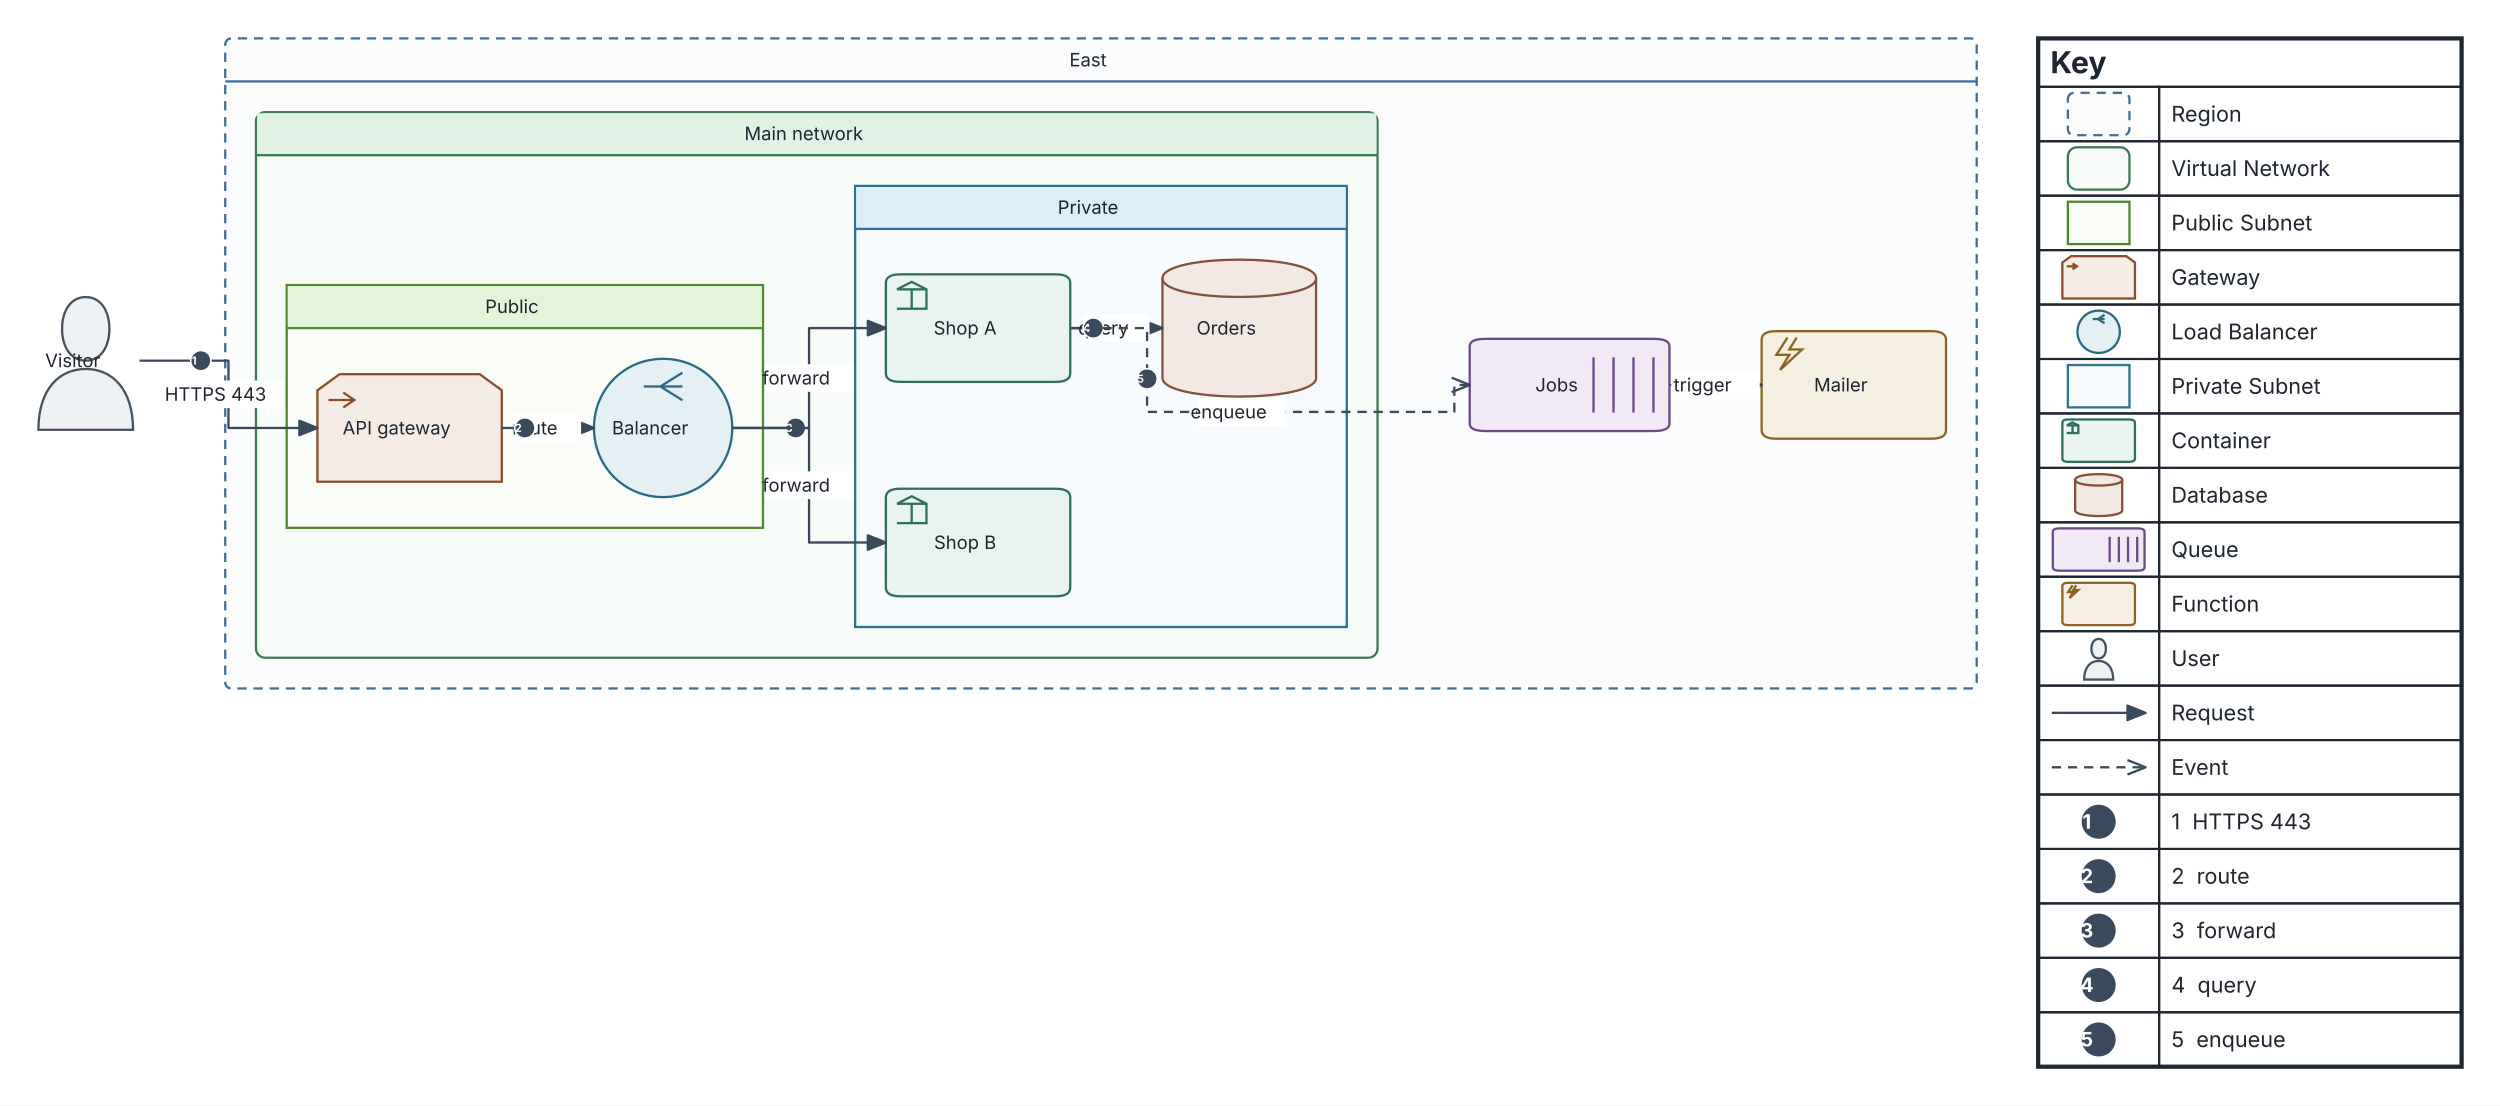
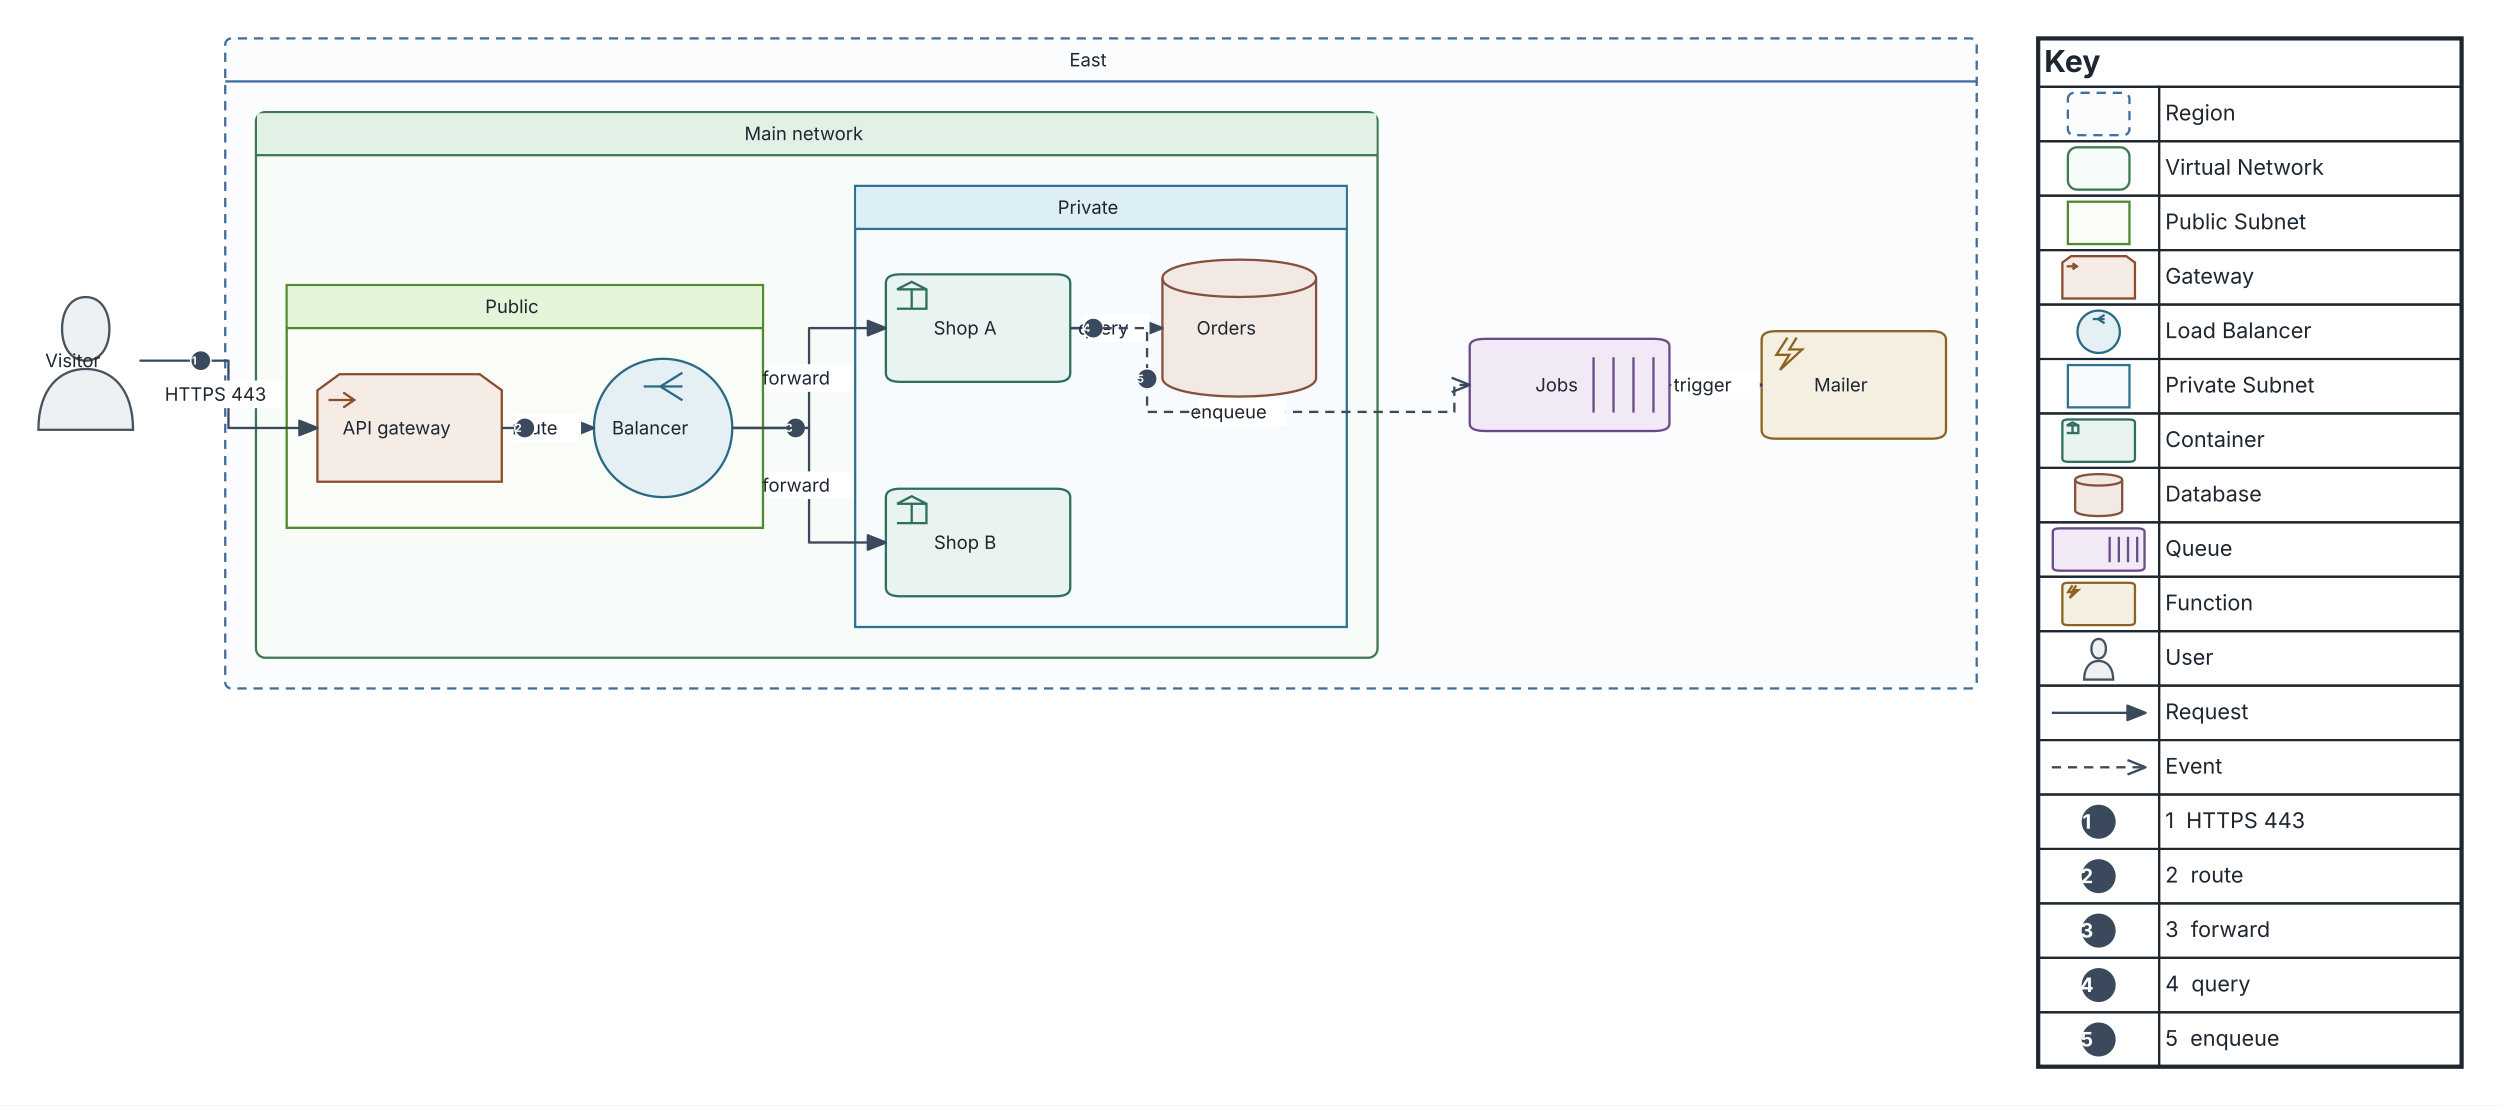
<svg xmlns="http://www.w3.org/2000/svg" version="1.1" width="1627.191" height="719.291" viewBox="15 15 1627.191 719.291">
  <rect x="15" y="15" width="1627.191" height="719.291" fill="#ffffff" />
  <g id="s3">
    <path d="M161.6 44 C161.6 41.791 163.391 40 165.6 40 L1297.6 40 C1299.809 40 1301.6 41.791 1301.6 44 L1301.6 459.1 C1301.6 461.309 1299.809 463.1 1297.6 463.1 L165.6 463.1 C163.391 463.1 161.6 461.309 161.6 459.1 Z" fill="#fafcfe" stroke="#3f6e9e" stroke-width="1.5" stroke-dasharray="6 4.5" />
    <polyline points="161.6,68 1301.6,68" fill="none" stroke="#3f6e9e" stroke-width="1.5" />
    <text text-anchor="middle" font-family="Inter, sans-serif" font-size="12" fill="#1e2630" xml:space="preserve">
      <tspan x="731.6" y="58.2">East</tspan>
    </text>
  </g>
  <g id="s5">
    <path d="M181.6 94 C181.6 90.686 184.286 88 187.6 88 L905.6 88 C908.914 88 911.6 90.686 911.6 94 L911.6 437.1 C911.6 440.414 908.914 443.1 905.6 443.1 L187.6 443.1 C184.286 443.1 181.6 440.414 181.6 437.1 Z" fill="#f8fcf9" stroke="#3d7a52" stroke-width="1.5" />
    <polygon points="182.35,88.75 910.85,88.75 910.85,115.25 182.35,115.25" fill="#e2f1e6" />
    <polyline points="181.6,116 911.6,116" fill="none" stroke="#3d7a52" stroke-width="1.5" />
    <text text-anchor="middle" font-family="Inter, sans-serif" font-size="12" fill="#1e2630" xml:space="preserve">
      <tspan x="546.6" y="106.2">Main network</tspan>
    </text>
  </g>
  <g id="s7">
    <path d="M201.6 200.55 L511.6 200.55 L511.6 358.55 L201.6 358.55 Z" fill="#fafdf7" stroke="#4f8a2e" stroke-width="1.5" />
    <polygon points="202.35,201.3 510.85,201.3 510.85,227.8 202.35,227.8" fill="#e4f4d9" />
    <polyline points="201.6,228.55 511.6,228.55" fill="none" stroke="#4f8a2e" stroke-width="1.5" />
    <text text-anchor="middle" font-family="Inter, sans-serif" font-size="12" fill="#1e2630" xml:space="preserve">
      <tspan x="356.6" y="218.75">Public</tspan>
    </text>
  </g>
  <g id="s13">
    <path d="M221.6 269.05 L236 258.55 L327.2 258.55 L341.6 269.05 L341.6 328.55 L221.6 328.55 Z" fill="#f6ece6" stroke="#8c4d2c" stroke-width="1.5" />
    <path d="M228.8 275.35 L245.6 275.35 M238.4 270.45 L245.6 275.35 L238.4 280.25" fill="none" stroke="#8c4d2c" stroke-width="1.5" />
    <text text-anchor="middle" font-family="Inter, sans-serif" font-size="12" fill="#1e2630" xml:space="preserve">
      <tspan x="281.6" y="297.75">API gateway</tspan>
    </text>
  </g>
  <g id="s15">
    <path d="M446.6 248.55 C471.8 248.55 491.6 268.35 491.6 293.55 C491.6 318.75 471.8 338.55 446.6 338.55 C421.4 338.55 401.6 318.75 401.6 293.55 C401.6 268.35 421.4 248.55 446.6 248.55 Z" fill="#e5f0f5" stroke="#2c6a84" stroke-width="1.5" />
    <path d="M434 266.55 L444.8 266.55 M444.8 266.55 L459.2 257.55 M444.8 266.55 L459.2 266.55 M444.8 266.55 L459.2 275.55" fill="none" stroke="#2c6a84" stroke-width="1.5" />
    <text text-anchor="middle" font-family="Inter, sans-serif" font-size="12" fill="#1e2630" xml:space="preserve">
      <tspan x="446.6" y="297.75">Balancer</tspan>
    </text>
  </g>
  <g id="s9">
    <path d="M571.6 136 L891.6 136 L891.6 423.1 L571.6 423.1 Z" fill="#f7fbfd" stroke="#2f7391" stroke-width="1.5" />
    <polygon points="572.35,136.75 890.85,136.75 890.85,163.25 572.35,163.25" fill="#dceef6" />
    <polyline points="571.6,164 891.6,164" fill="none" stroke="#2f7391" stroke-width="1.5" />
    <text text-anchor="middle" font-family="Inter, sans-serif" font-size="12" fill="#1e2630" xml:space="preserve">
      <tspan x="731.6" y="154.2">Private</tspan>
    </text>
  </g>
  <g id="s17">
    <path d="M601.2 193.55 L702 193.55 C708.4 193.55 711.6 195.417 711.6 199.15 L711.6 257.95 C711.6 261.683 708.4 263.55 702 263.55 L601.2 263.55 C594.8 263.55 591.6 261.683 591.6 257.95 L591.6 199.15 C591.6 195.417 594.8 193.55 601.2 193.55 Z" fill="#e9f3f0" stroke="#2f6f60" stroke-width="1.5" />
    <path d="M598.8 203.35 L608.4 198.45 L618 203.35 L618 215.95 L598.8 215.95 M598.8 203.35 L618 203.35 M608.4 203.35 L608.4 215.95" fill="none" stroke="#2f6f60" stroke-width="1.5" />
    <text text-anchor="middle" font-family="Inter, sans-serif" font-size="12" fill="#1e2630" xml:space="preserve">
      <tspan x="651.6" y="232.75">Shop A</tspan>
    </text>
  </g>
  <g id="s19">
    <path d="M601.2 333.1 L702 333.1 C708.4 333.1 711.6 334.967 711.6 338.7 L711.6 397.5 C711.6 401.233 708.4 403.1 702 403.1 L601.2 403.1 C594.8 403.1 591.6 401.233 591.6 397.5 L591.6 338.7 C591.6 334.967 594.8 333.1 601.2 333.1 Z" fill="#e9f3f0" stroke="#2f6f60" stroke-width="1.5" />
    <path d="M598.8 342.9 L608.4 338 L618 342.9 L618 355.5 L598.8 355.5 M598.8 342.9 L618 342.9 M608.4 342.9 L608.4 355.5" fill="none" stroke="#2f6f60" stroke-width="1.5" />
    <text text-anchor="middle" font-family="Inter, sans-serif" font-size="12" fill="#1e2630" xml:space="preserve">
      <tspan x="651.6" y="372.3">Shop B</tspan>
    </text>
  </g>
  <g id="s21">
    <path d="M771.6 196.15 C771.6 179.95 871.6 179.95 871.6 196.15 L871.6 260.95 C871.6 277.15 771.6 277.15 771.6 260.95 Z" fill="#f3e9e4" stroke="#84523c" stroke-width="1.5" />
    <path d="M771.6 196.15 C771.6 212.35 871.6 212.35 871.6 196.15" fill="none" stroke="#84523c" stroke-width="1.5" />
    <text text-anchor="middle" font-family="Inter, sans-serif" font-size="12" fill="#1e2630" xml:space="preserve">
      <tspan x="821.6" y="232.75">Orders</tspan>
    </text>
  </g>
  <g id="s23">
    <path d="M982 235.55 L1091.2 235.55 C1098.133 235.55 1101.6 237.15 1101.6 240.35 L1101.6 290.75 C1101.6 293.95 1098.133 295.55 1091.2 295.55 L982 295.55 C975.067 295.55 971.6 293.95 971.6 290.75 L971.6 240.35 C971.6 237.15 975.067 235.55 982 235.55 Z" fill="#f1eaf6" stroke="#6b4a88" stroke-width="1.5" />
    <path d="M1052.2 247.55 L1052.2 283.55 M1065.2 247.55 L1065.2 283.55 M1078.2 247.55 L1078.2 283.55 M1091.2 247.55 L1091.2 283.55" fill="none" stroke="#6b4a88" stroke-width="1.5" />
    <text text-anchor="middle" font-family="Inter, sans-serif" font-size="12" fill="#1e2630" xml:space="preserve">
      <tspan x="1036.6" y="269.75">Jobs</tspan>
    </text>
  </g>
  <g id="s25">
    <path d="M1171.2 230.55 L1272 230.55 C1278.4 230.55 1281.6 232.417 1281.6 236.15 L1281.6 294.95 C1281.6 298.683 1278.4 300.55 1272 300.55 L1171.2 300.55 C1164.8 300.55 1161.6 298.683 1161.6 294.95 L1161.6 236.15 C1161.6 232.417 1164.8 230.55 1171.2 230.55 Z" fill="#f5efe2" stroke="#8a6420" stroke-width="1.5" />
    <path d="M1178.4 234.75 L1171.2 245.95 L1179.6 245.95 L1173.6 255.75 L1188 242.45 L1179.6 242.45 L1184.4 234.75" fill="none" stroke="#8a6420" stroke-width="1.5" />
    <text text-anchor="middle" font-family="Inter, sans-serif" font-size="12" fill="#1e2630" xml:space="preserve">
      <tspan x="1221.6" y="269.75">Mailer</tspan>
    </text>
  </g>
  <g id="s11">
    <path d="M70.8 208.35 C80.6 208.35 86.2 217.35 86.2 229.05 C86.2 240.75 80.6 249.75 70.8 249.75 C61 249.75 55.4 240.75 55.4 229.05 C55.4 217.35 61 208.35 70.8 208.35 Z M40 294.75 C40 267.75 54 255.15 70.8 255.15 C87.6 255.15 101.6 267.75 101.6 294.75 Z" fill="#eef1f4" fill-rule="evenodd" stroke="#46535f" stroke-width="1.5" />
    <text text-anchor="middle" font-family="Inter, sans-serif" font-size="12" fill="#1e2630" xml:space="preserve">
      <tspan x="70.8" y="253.95">Visitor</tspan>
    </text>
  </g>
  <g id="key40">
    <path d="M1341.6 40 L1617.191 40 L1617.191 709.291 L1341.6 709.291 Z" fill="none" stroke="none" />
  </g>
  <g id="key40_border">
    <path d="M1341.6 40 L1617.191 40 L1617.191 709.291 L1341.6 709.291 Z" fill="#ffffff" stroke="#1e2630" stroke-width="2.756" />
  </g>
  <g id="key40_cell0">
    <path d="M1341.6 40 L1617.191 40 L1617.191 71.496 L1341.6 71.496 Z" fill="none" stroke="#1e2630" stroke-width="1.378" />
  </g>
  <g id="key40_text0">
-     <path d="M1345.537 40 L1613.254 40 L1613.254 71.496 L1345.537 71.496 Z" fill="none" stroke="none" />
+     <path d="M1345.537 40 L1613.254 40 L1613.254 69.921 L1345.537 69.921 Z" fill="none" stroke="none" />
    <text text-anchor="start" font-family="Inter, sans-serif" font-size="19.685" font-weight="bold" fill="#1e2630" xml:space="preserve">
-       <tspan x="1349.537" y="62.638">Key</tspan>
+       <tspan x="1345.537" y="61.85">Key</tspan>
    </text>
  </g>
  <g id="key40_cell1">
    <path d="M1341.6 71.496 L1420.34 71.496 L1420.34 106.929 L1341.6 106.929 Z" fill="none" stroke="#1e2630" stroke-width="1.378" />
  </g>
  <g id="key40_text1">
-     <path d="M1345.537 71.496 L1416.403 71.496 L1416.403 106.929 L1345.537 106.929 Z" fill="none" stroke="none" />
+     <path d="M1345.537 71.496 L1416.403 71.496 L1416.403 105.354 L1345.537 105.354 Z" fill="none" stroke="none" />
  </g>
  <g id="key40_cell2">
    <path d="M1420.34 71.496 L1617.191 71.496 L1617.191 106.929 L1420.34 106.929 Z" fill="none" stroke="#1e2630" stroke-width="1.378" />
  </g>
  <g id="key40_text2">
-     <path d="M1424.277 71.496 L1613.254 71.496 L1613.254 106.929 L1424.277 106.929 Z" fill="none" stroke="none" />
-     <text text-anchor="start" font-family="Inter, sans-serif" font-size="14.061" fill="#1e2630" xml:space="preserve">
-       <tspan x="1428.277" y="94.134">Region</tspan>
+     <path d="M1424.277 71.496 L1613.254 71.496 L1613.254 105.354 L1424.277 105.354 Z" fill="none" stroke="none" />
+     <text text-anchor="start" font-family="Inter, sans-serif" font-size="14.061" fill="#1e2630" xml:space="preserve">
+       <tspan x="1424.277" y="93.346">Region</tspan>
    </text>
  </g>
  <g id="key40_cell3">
    <path d="M1341.6 106.929 L1420.34 106.929 L1420.34 142.362 L1341.6 142.362 Z" fill="none" stroke="#1e2630" stroke-width="1.378" />
  </g>
  <g id="key40_text3">
-     <path d="M1345.537 106.929 L1416.403 106.929 L1416.403 142.362 L1345.537 142.362 Z" fill="none" stroke="none" />
+     <path d="M1345.537 106.929 L1416.403 106.929 L1416.403 140.787 L1345.537 140.787 Z" fill="none" stroke="none" />
  </g>
  <g id="key40_cell4">
    <path d="M1420.34 106.929 L1617.191 106.929 L1617.191 142.362 L1420.34 142.362 Z" fill="none" stroke="#1e2630" stroke-width="1.378" />
  </g>
  <g id="key40_text4">
-     <path d="M1424.277 106.929 L1613.254 106.929 L1613.254 142.362 L1424.277 142.362 Z" fill="none" stroke="none" />
-     <text text-anchor="start" font-family="Inter, sans-serif" font-size="14.061" fill="#1e2630" xml:space="preserve">
-       <tspan x="1428.277" y="129.567">Virtual Network</tspan>
+     <path d="M1424.277 106.929 L1613.254 106.929 L1613.254 140.787 L1424.277 140.787 Z" fill="none" stroke="none" />
+     <text text-anchor="start" font-family="Inter, sans-serif" font-size="14.061" fill="#1e2630" xml:space="preserve">
+       <tspan x="1424.277" y="128.78">Virtual Network</tspan>
    </text>
  </g>
  <g id="key40_cell5">
    <path d="M1341.6 142.362 L1420.34 142.362 L1420.34 177.795 L1341.6 177.795 Z" fill="none" stroke="#1e2630" stroke-width="1.378" />
  </g>
  <g id="key40_text5">
-     <path d="M1345.537 142.362 L1416.403 142.362 L1416.403 177.795 L1345.537 177.795 Z" fill="none" stroke="none" />
+     <path d="M1345.537 142.362 L1416.403 142.362 L1416.403 176.22 L1345.537 176.22 Z" fill="none" stroke="none" />
  </g>
  <g id="key40_cell6">
    <path d="M1420.34 142.362 L1617.191 142.362 L1617.191 177.795 L1420.34 177.795 Z" fill="none" stroke="#1e2630" stroke-width="1.378" />
  </g>
  <g id="key40_text6">
-     <path d="M1424.277 142.362 L1613.254 142.362 L1613.254 177.795 L1424.277 177.795 Z" fill="none" stroke="none" />
-     <text text-anchor="start" font-family="Inter, sans-serif" font-size="14.061" fill="#1e2630" xml:space="preserve">
-       <tspan x="1428.277" y="165">Public Subnet</tspan>
+     <path d="M1424.277 142.362 L1613.254 142.362 L1613.254 176.22 L1424.277 176.22 Z" fill="none" stroke="none" />
+     <text text-anchor="start" font-family="Inter, sans-serif" font-size="14.061" fill="#1e2630" xml:space="preserve">
+       <tspan x="1424.277" y="164.213">Public Subnet</tspan>
    </text>
  </g>
  <g id="key40_cell7">
    <path d="M1341.6 177.795 L1420.34 177.795 L1420.34 213.228 L1341.6 213.228 Z" fill="none" stroke="#1e2630" stroke-width="1.378" />
  </g>
  <g id="key40_text7">
-     <path d="M1345.537 177.795 L1416.403 177.795 L1416.403 213.228 L1345.537 213.228 Z" fill="none" stroke="none" />
+     <path d="M1345.537 177.795 L1416.403 177.795 L1416.403 211.654 L1345.537 211.654 Z" fill="none" stroke="none" />
  </g>
  <g id="key40_cell8">
    <path d="M1420.34 177.795 L1617.191 177.795 L1617.191 213.228 L1420.34 213.228 Z" fill="none" stroke="#1e2630" stroke-width="1.378" />
  </g>
  <g id="key40_text8">
-     <path d="M1424.277 177.795 L1613.254 177.795 L1613.254 213.228 L1424.277 213.228 Z" fill="none" stroke="none" />
-     <text text-anchor="start" font-family="Inter, sans-serif" font-size="14.061" fill="#1e2630" xml:space="preserve">
-       <tspan x="1428.277" y="200.433">Gateway</tspan>
+     <path d="M1424.277 177.795 L1613.254 177.795 L1613.254 211.654 L1424.277 211.654 Z" fill="none" stroke="none" />
+     <text text-anchor="start" font-family="Inter, sans-serif" font-size="14.061" fill="#1e2630" xml:space="preserve">
+       <tspan x="1424.277" y="199.646">Gateway</tspan>
    </text>
  </g>
  <g id="key40_cell9">
    <path d="M1341.6 213.228 L1420.34 213.228 L1420.34 248.661 L1341.6 248.661 Z" fill="none" stroke="#1e2630" stroke-width="1.378" />
  </g>
  <g id="key40_text9">
-     <path d="M1345.537 213.228 L1416.403 213.228 L1416.403 248.661 L1345.537 248.661 Z" fill="none" stroke="none" />
+     <path d="M1345.537 213.228 L1416.403 213.228 L1416.403 247.087 L1345.537 247.087 Z" fill="none" stroke="none" />
  </g>
  <g id="key40_cell10">
    <path d="M1420.34 213.228 L1617.191 213.228 L1617.191 248.661 L1420.34 248.661 Z" fill="none" stroke="#1e2630" stroke-width="1.378" />
  </g>
  <g id="key40_text10">
-     <path d="M1424.277 213.228 L1613.254 213.228 L1613.254 248.661 L1424.277 248.661 Z" fill="none" stroke="none" />
-     <text text-anchor="start" font-family="Inter, sans-serif" font-size="14.061" fill="#1e2630" xml:space="preserve">
-       <tspan x="1428.277" y="235.866">Load Balancer</tspan>
+     <path d="M1424.277 213.228 L1613.254 213.228 L1613.254 247.087 L1424.277 247.087 Z" fill="none" stroke="none" />
+     <text text-anchor="start" font-family="Inter, sans-serif" font-size="14.061" fill="#1e2630" xml:space="preserve">
+       <tspan x="1424.277" y="235.079">Load Balancer</tspan>
    </text>
  </g>
  <g id="key40_cell11">
    <path d="M1341.6 248.661 L1420.34 248.661 L1420.34 284.094 L1341.6 284.094 Z" fill="none" stroke="#1e2630" stroke-width="1.378" />
  </g>
  <g id="key40_text11">
-     <path d="M1345.537 248.661 L1416.403 248.661 L1416.403 284.094 L1345.537 284.094 Z" fill="none" stroke="none" />
+     <path d="M1345.537 248.661 L1416.403 248.661 L1416.403 282.52 L1345.537 282.52 Z" fill="none" stroke="none" />
  </g>
  <g id="key40_cell12">
    <path d="M1420.34 248.661 L1617.191 248.661 L1617.191 284.094 L1420.34 284.094 Z" fill="none" stroke="#1e2630" stroke-width="1.378" />
  </g>
  <g id="key40_text12">
-     <path d="M1424.277 248.661 L1613.254 248.661 L1613.254 284.094 L1424.277 284.094 Z" fill="none" stroke="none" />
-     <text text-anchor="start" font-family="Inter, sans-serif" font-size="14.061" fill="#1e2630" xml:space="preserve">
-       <tspan x="1428.277" y="271.299">Private Subnet</tspan>
+     <path d="M1424.277 248.661 L1613.254 248.661 L1613.254 282.52 L1424.277 282.52 Z" fill="none" stroke="none" />
+     <text text-anchor="start" font-family="Inter, sans-serif" font-size="14.061" fill="#1e2630" xml:space="preserve">
+       <tspan x="1424.277" y="270.512">Private Subnet</tspan>
    </text>
  </g>
  <g id="key40_cell13">
    <path d="M1341.6 284.094 L1420.34 284.094 L1420.34 319.528 L1341.6 319.528 Z" fill="none" stroke="#1e2630" stroke-width="1.378" />
  </g>
  <g id="key40_text13">
-     <path d="M1345.537 284.094 L1416.403 284.094 L1416.403 319.528 L1345.537 319.528 Z" fill="none" stroke="none" />
+     <path d="M1345.537 284.094 L1416.403 284.094 L1416.403 317.953 L1345.537 317.953 Z" fill="none" stroke="none" />
  </g>
  <g id="key40_cell14">
    <path d="M1420.34 284.094 L1617.191 284.094 L1617.191 319.528 L1420.34 319.528 Z" fill="none" stroke="#1e2630" stroke-width="1.378" />
  </g>
  <g id="key40_text14">
-     <path d="M1424.277 284.094 L1613.254 284.094 L1613.254 319.528 L1424.277 319.528 Z" fill="none" stroke="none" />
-     <text text-anchor="start" font-family="Inter, sans-serif" font-size="14.061" fill="#1e2630" xml:space="preserve">
-       <tspan x="1428.277" y="306.732">Container</tspan>
+     <path d="M1424.277 284.094 L1613.254 284.094 L1613.254 317.953 L1424.277 317.953 Z" fill="none" stroke="none" />
+     <text text-anchor="start" font-family="Inter, sans-serif" font-size="14.061" fill="#1e2630" xml:space="preserve">
+       <tspan x="1424.277" y="305.945">Container</tspan>
    </text>
  </g>
  <g id="key40_cell15">
    <path d="M1341.6 319.528 L1420.34 319.528 L1420.34 354.961 L1341.6 354.961 Z" fill="none" stroke="#1e2630" stroke-width="1.378" />
  </g>
  <g id="key40_text15">
-     <path d="M1345.537 319.528 L1416.403 319.528 L1416.403 354.961 L1345.537 354.961 Z" fill="none" stroke="none" />
+     <path d="M1345.537 319.528 L1416.403 319.528 L1416.403 353.386 L1345.537 353.386 Z" fill="none" stroke="none" />
  </g>
  <g id="key40_cell16">
    <path d="M1420.34 319.528 L1617.191 319.528 L1617.191 354.961 L1420.34 354.961 Z" fill="none" stroke="#1e2630" stroke-width="1.378" />
  </g>
  <g id="key40_text16">
-     <path d="M1424.277 319.528 L1613.254 319.528 L1613.254 354.961 L1424.277 354.961 Z" fill="none" stroke="none" />
-     <text text-anchor="start" font-family="Inter, sans-serif" font-size="14.061" fill="#1e2630" xml:space="preserve">
-       <tspan x="1428.277" y="342.165">Database</tspan>
+     <path d="M1424.277 319.528 L1613.254 319.528 L1613.254 353.386 L1424.277 353.386 Z" fill="none" stroke="none" />
+     <text text-anchor="start" font-family="Inter, sans-serif" font-size="14.061" fill="#1e2630" xml:space="preserve">
+       <tspan x="1424.277" y="341.378">Database</tspan>
    </text>
  </g>
  <g id="key40_cell17">
    <path d="M1341.6 354.961 L1420.34 354.961 L1420.34 390.394 L1341.6 390.394 Z" fill="none" stroke="#1e2630" stroke-width="1.378" />
  </g>
  <g id="key40_text17">
-     <path d="M1345.537 354.961 L1416.403 354.961 L1416.403 390.394 L1345.537 390.394 Z" fill="none" stroke="none" />
+     <path d="M1345.537 354.961 L1416.403 354.961 L1416.403 388.819 L1345.537 388.819 Z" fill="none" stroke="none" />
  </g>
  <g id="key40_cell18">
    <path d="M1420.34 354.961 L1617.191 354.961 L1617.191 390.394 L1420.34 390.394 Z" fill="none" stroke="#1e2630" stroke-width="1.378" />
  </g>
  <g id="key40_text18">
-     <path d="M1424.277 354.961 L1613.254 354.961 L1613.254 390.394 L1424.277 390.394 Z" fill="none" stroke="none" />
-     <text text-anchor="start" font-family="Inter, sans-serif" font-size="14.061" fill="#1e2630" xml:space="preserve">
-       <tspan x="1428.277" y="377.598">Queue</tspan>
+     <path d="M1424.277 354.961 L1613.254 354.961 L1613.254 388.819 L1424.277 388.819 Z" fill="none" stroke="none" />
+     <text text-anchor="start" font-family="Inter, sans-serif" font-size="14.061" fill="#1e2630" xml:space="preserve">
+       <tspan x="1424.277" y="376.811">Queue</tspan>
    </text>
  </g>
  <g id="key40_cell19">
    <path d="M1341.6 390.394 L1420.34 390.394 L1420.34 425.827 L1341.6 425.827 Z" fill="none" stroke="#1e2630" stroke-width="1.378" />
  </g>
  <g id="key40_text19">
-     <path d="M1345.537 390.394 L1416.403 390.394 L1416.403 425.827 L1345.537 425.827 Z" fill="none" stroke="none" />
+     <path d="M1345.537 390.394 L1416.403 390.394 L1416.403 424.252 L1345.537 424.252 Z" fill="none" stroke="none" />
  </g>
  <g id="key40_cell20">
    <path d="M1420.34 390.394 L1617.191 390.394 L1617.191 425.827 L1420.34 425.827 Z" fill="none" stroke="#1e2630" stroke-width="1.378" />
  </g>
  <g id="key40_text20">
-     <path d="M1424.277 390.394 L1613.254 390.394 L1613.254 425.827 L1424.277 425.827 Z" fill="none" stroke="none" />
-     <text text-anchor="start" font-family="Inter, sans-serif" font-size="14.061" fill="#1e2630" xml:space="preserve">
-       <tspan x="1428.277" y="413.031">Function</tspan>
+     <path d="M1424.277 390.394 L1613.254 390.394 L1613.254 424.252 L1424.277 424.252 Z" fill="none" stroke="none" />
+     <text text-anchor="start" font-family="Inter, sans-serif" font-size="14.061" fill="#1e2630" xml:space="preserve">
+       <tspan x="1424.277" y="412.244">Function</tspan>
    </text>
  </g>
  <g id="key40_cell21">
    <path d="M1341.6 425.827 L1420.34 425.827 L1420.34 461.26 L1341.6 461.26 Z" fill="none" stroke="#1e2630" stroke-width="1.378" />
  </g>
  <g id="key40_text21">
-     <path d="M1345.537 425.827 L1416.403 425.827 L1416.403 461.26 L1345.537 461.26 Z" fill="none" stroke="none" />
+     <path d="M1345.537 425.827 L1416.403 425.827 L1416.403 459.685 L1345.537 459.685 Z" fill="none" stroke="none" />
  </g>
  <g id="key40_cell22">
    <path d="M1420.34 425.827 L1617.191 425.827 L1617.191 461.26 L1420.34 461.26 Z" fill="none" stroke="#1e2630" stroke-width="1.378" />
  </g>
  <g id="key40_text22">
-     <path d="M1424.277 425.827 L1613.254 425.827 L1613.254 461.26 L1424.277 461.26 Z" fill="none" stroke="none" />
-     <text text-anchor="start" font-family="Inter, sans-serif" font-size="14.061" fill="#1e2630" xml:space="preserve">
-       <tspan x="1428.277" y="448.465">User</tspan>
+     <path d="M1424.277 425.827 L1613.254 425.827 L1613.254 459.685 L1424.277 459.685 Z" fill="none" stroke="none" />
+     <text text-anchor="start" font-family="Inter, sans-serif" font-size="14.061" fill="#1e2630" xml:space="preserve">
+       <tspan x="1424.277" y="447.677">User</tspan>
    </text>
  </g>
  <g id="key40_cell23">
    <path d="M1341.6 461.26 L1420.34 461.26 L1420.34 496.693 L1341.6 496.693 Z" fill="none" stroke="#1e2630" stroke-width="1.378" />
  </g>
  <g id="key40_text23">
-     <path d="M1345.537 461.26 L1416.403 461.26 L1416.403 496.693 L1345.537 496.693 Z" fill="none" stroke="none" />
+     <path d="M1345.537 461.26 L1416.403 461.26 L1416.403 495.118 L1345.537 495.118 Z" fill="none" stroke="none" />
  </g>
  <g id="key40_cell24">
    <path d="M1420.34 461.26 L1617.191 461.26 L1617.191 496.693 L1420.34 496.693 Z" fill="none" stroke="#1e2630" stroke-width="1.378" />
  </g>
  <g id="key40_text24">
-     <path d="M1424.277 461.26 L1613.254 461.26 L1613.254 496.693 L1424.277 496.693 Z" fill="none" stroke="none" />
-     <text text-anchor="start" font-family="Inter, sans-serif" font-size="14.061" fill="#1e2630" xml:space="preserve">
-       <tspan x="1428.277" y="483.898">Request</tspan>
+     <path d="M1424.277 461.26 L1613.254 461.26 L1613.254 495.118 L1424.277 495.118 Z" fill="none" stroke="none" />
+     <text text-anchor="start" font-family="Inter, sans-serif" font-size="14.061" fill="#1e2630" xml:space="preserve">
+       <tspan x="1424.277" y="483.11">Request</tspan>
    </text>
  </g>
  <g id="key40_cell25">
    <path d="M1341.6 496.693 L1420.34 496.693 L1420.34 532.126 L1341.6 532.126 Z" fill="none" stroke="#1e2630" stroke-width="1.378" />
  </g>
  <g id="key40_text25">
-     <path d="M1345.537 496.693 L1416.403 496.693 L1416.403 532.126 L1345.537 532.126 Z" fill="none" stroke="none" />
+     <path d="M1345.537 496.693 L1416.403 496.693 L1416.403 530.551 L1345.537 530.551 Z" fill="none" stroke="none" />
  </g>
  <g id="key40_cell26">
    <path d="M1420.34 496.693 L1617.191 496.693 L1617.191 532.126 L1420.34 532.126 Z" fill="none" stroke="#1e2630" stroke-width="1.378" />
  </g>
  <g id="key40_text26">
-     <path d="M1424.277 496.693 L1613.254 496.693 L1613.254 532.126 L1424.277 532.126 Z" fill="none" stroke="none" />
-     <text text-anchor="start" font-family="Inter, sans-serif" font-size="14.061" fill="#1e2630" xml:space="preserve">
-       <tspan x="1428.277" y="519.331">Event</tspan>
+     <path d="M1424.277 496.693 L1613.254 496.693 L1613.254 530.551 L1424.277 530.551 Z" fill="none" stroke="none" />
+     <text text-anchor="start" font-family="Inter, sans-serif" font-size="14.061" fill="#1e2630" xml:space="preserve">
+       <tspan x="1424.277" y="518.543">Event</tspan>
    </text>
  </g>
  <g id="key40_cell27">
    <path d="M1341.6 532.126 L1420.34 532.126 L1420.34 567.559 L1341.6 567.559 Z" fill="none" stroke="#1e2630" stroke-width="1.378" />
  </g>
  <g id="key40_text27">
-     <path d="M1345.537 532.126 L1416.403 532.126 L1416.403 567.559 L1345.537 567.559 Z" fill="none" stroke="none" />
+     <path d="M1345.537 532.126 L1416.403 532.126 L1416.403 565.984 L1345.537 565.984 Z" fill="none" stroke="none" />
  </g>
  <g id="key40_cell28">
    <path d="M1420.34 532.126 L1617.191 532.126 L1617.191 567.559 L1420.34 567.559 Z" fill="none" stroke="#1e2630" stroke-width="1.378" />
  </g>
  <g id="key40_text28">
-     <path d="M1424.277 532.126 L1613.254 532.126 L1613.254 567.559 L1424.277 567.559 Z" fill="none" stroke="none" />
-     <text text-anchor="start" font-family="Inter, sans-serif" font-size="14.061" fill="#1e2630" xml:space="preserve">
-       <tspan x="1428.277" y="554.764">1  HTTPS 443</tspan>
+     <path d="M1424.277 532.126 L1613.254 532.126 L1613.254 565.984 L1424.277 565.984 Z" fill="none" stroke="none" />
+     <text text-anchor="start" font-family="Inter, sans-serif" font-size="14.061" fill="#1e2630" xml:space="preserve">
+       <tspan x="1424.277" y="553.976">1  HTTPS 443</tspan>
    </text>
  </g>
  <g id="key40_cell29">
    <path d="M1341.6 567.559 L1420.34 567.559 L1420.34 602.992 L1341.6 602.992 Z" fill="none" stroke="#1e2630" stroke-width="1.378" />
  </g>
  <g id="key40_text29">
-     <path d="M1345.537 567.559 L1416.403 567.559 L1416.403 602.992 L1345.537 602.992 Z" fill="none" stroke="none" />
+     <path d="M1345.537 567.559 L1416.403 567.559 L1416.403 601.417 L1345.537 601.417 Z" fill="none" stroke="none" />
  </g>
  <g id="key40_cell30">
    <path d="M1420.34 567.559 L1617.191 567.559 L1617.191 602.992 L1420.34 602.992 Z" fill="none" stroke="#1e2630" stroke-width="1.378" />
  </g>
  <g id="key40_text30">
-     <path d="M1424.277 567.559 L1613.254 567.559 L1613.254 602.992 L1424.277 602.992 Z" fill="none" stroke="none" />
-     <text text-anchor="start" font-family="Inter, sans-serif" font-size="14.061" fill="#1e2630" xml:space="preserve">
-       <tspan x="1428.277" y="590.197">2  route</tspan>
+     <path d="M1424.277 567.559 L1613.254 567.559 L1613.254 601.417 L1424.277 601.417 Z" fill="none" stroke="none" />
+     <text text-anchor="start" font-family="Inter, sans-serif" font-size="14.061" fill="#1e2630" xml:space="preserve">
+       <tspan x="1424.277" y="589.409">2  route</tspan>
    </text>
  </g>
  <g id="key40_cell31">
    <path d="M1341.6 602.992 L1420.34 602.992 L1420.34 638.425 L1341.6 638.425 Z" fill="none" stroke="#1e2630" stroke-width="1.378" />
  </g>
  <g id="key40_text31">
-     <path d="M1345.537 602.992 L1416.403 602.992 L1416.403 638.425 L1345.537 638.425 Z" fill="none" stroke="none" />
+     <path d="M1345.537 602.992 L1416.403 602.992 L1416.403 636.85 L1345.537 636.85 Z" fill="none" stroke="none" />
  </g>
  <g id="key40_cell32">
    <path d="M1420.34 602.992 L1617.191 602.992 L1617.191 638.425 L1420.34 638.425 Z" fill="none" stroke="#1e2630" stroke-width="1.378" />
  </g>
  <g id="key40_text32">
-     <path d="M1424.277 602.992 L1613.254 602.992 L1613.254 638.425 L1424.277 638.425 Z" fill="none" stroke="none" />
-     <text text-anchor="start" font-family="Inter, sans-serif" font-size="14.061" fill="#1e2630" xml:space="preserve">
-       <tspan x="1428.277" y="625.63">3  forward</tspan>
+     <path d="M1424.277 602.992 L1613.254 602.992 L1613.254 636.85 L1424.277 636.85 Z" fill="none" stroke="none" />
+     <text text-anchor="start" font-family="Inter, sans-serif" font-size="14.061" fill="#1e2630" xml:space="preserve">
+       <tspan x="1424.277" y="624.843">3  forward</tspan>
    </text>
  </g>
  <g id="key40_cell33">
    <path d="M1341.6 638.425 L1420.34 638.425 L1420.34 673.858 L1341.6 673.858 Z" fill="none" stroke="#1e2630" stroke-width="1.378" />
  </g>
  <g id="key40_text33">
-     <path d="M1345.537 638.425 L1416.403 638.425 L1416.403 673.858 L1345.537 673.858 Z" fill="none" stroke="none" />
+     <path d="M1345.537 638.425 L1416.403 638.425 L1416.403 672.283 L1345.537 672.283 Z" fill="none" stroke="none" />
  </g>
  <g id="key40_cell34">
    <path d="M1420.34 638.425 L1617.191 638.425 L1617.191 673.858 L1420.34 673.858 Z" fill="none" stroke="#1e2630" stroke-width="1.378" />
  </g>
  <g id="key40_text34">
-     <path d="M1424.277 638.425 L1613.254 638.425 L1613.254 673.858 L1424.277 673.858 Z" fill="none" stroke="none" />
-     <text text-anchor="start" font-family="Inter, sans-serif" font-size="14.061" fill="#1e2630" xml:space="preserve">
-       <tspan x="1428.277" y="661.063">4  query</tspan>
+     <path d="M1424.277 638.425 L1613.254 638.425 L1613.254 672.283 L1424.277 672.283 Z" fill="none" stroke="none" />
+     <text text-anchor="start" font-family="Inter, sans-serif" font-size="14.061" fill="#1e2630" xml:space="preserve">
+       <tspan x="1424.277" y="660.276">4  query</tspan>
    </text>
  </g>
  <g id="key40_cell35">
    <path d="M1341.6 673.858 L1420.34 673.858 L1420.34 709.291 L1341.6 709.291 Z" fill="none" stroke="#1e2630" stroke-width="1.378" />
  </g>
  <g id="key40_text35">
-     <path d="M1345.537 673.858 L1416.403 673.858 L1416.403 709.291 L1345.537 709.291 Z" fill="none" stroke="none" />
+     <path d="M1345.537 673.858 L1416.403 673.858 L1416.403 707.717 L1345.537 707.717 Z" fill="none" stroke="none" />
  </g>
  <g id="key40_cell36">
    <path d="M1420.34 673.858 L1617.191 673.858 L1617.191 709.291 L1420.34 709.291 Z" fill="none" stroke="#1e2630" stroke-width="1.378" />
  </g>
  <g id="key40_text36">
-     <path d="M1424.277 673.858 L1613.254 673.858 L1613.254 709.291 L1424.277 709.291 Z" fill="none" stroke="none" />
-     <text text-anchor="start" font-family="Inter, sans-serif" font-size="14.061" fill="#1e2630" xml:space="preserve">
-       <tspan x="1428.277" y="696.496">5  enqueue</tspan>
+     <path d="M1424.277 673.858 L1613.254 673.858 L1613.254 707.717 L1424.277 707.717 Z" fill="none" stroke="none" />
+     <text text-anchor="start" font-family="Inter, sans-serif" font-size="14.061" fill="#1e2630" xml:space="preserve">
+       <tspan x="1424.277" y="695.709">5  enqueue</tspan>
    </text>
  </g>
  <g id="key40_s0">
    <path d="M1360.927 79.433 C1360.927 77.224 1362.718 75.433 1364.927 75.433 L1397.013 75.433 C1399.222 75.433 1401.013 77.224 1401.013 79.433 L1401.013 98.992 C1401.013 101.201 1399.222 102.992 1397.013 102.992 L1364.927 102.992 C1362.718 102.992 1360.927 101.201 1360.927 98.992 Z" fill="#fafcfe" stroke="#3f6e9e" stroke-width="1.5" stroke-dasharray="6 4.5" />
  </g>
  <g id="key40_s1">
    <path d="M1360.927 116.866 C1360.927 113.552 1363.613 110.866 1366.927 110.866 L1395.013 110.866 C1398.327 110.866 1401.013 113.552 1401.013 116.866 L1401.013 132.425 C1401.013 135.739 1398.327 138.425 1395.013 138.425 L1366.927 138.425 C1363.613 138.425 1360.927 135.739 1360.927 132.425 Z" fill="#f8fcf9" stroke="#3d7a52" stroke-width="1.5" />
  </g>
  <g id="key40_s2">
    <path d="M1360.927 146.299 L1401.013 146.299 L1401.013 173.858 L1360.927 173.858 Z" fill="#fafdf7" stroke="#4f8a2e" stroke-width="1.5" />
  </g>
  <g id="key40_s3">
    <path d="M1357.348 185.866 L1363.017 181.732 L1398.923 181.732 L1404.592 185.866 L1404.592 209.291 L1357.348 209.291 Z" fill="#f6ece6" stroke="#8c4d2c" stroke-width="1.5" />
    <path d="M1360.183 188.346 L1366.797 188.346 M1363.962 186.417 L1366.797 188.346 L1363.962 190.276" fill="none" stroke="#8c4d2c" stroke-width="1.5" />
  </g>
  <g id="key40_s4">
    <path d="M1380.97 217.165 C1388.687 217.165 1394.75 223.228 1394.75 230.945 C1394.75 238.661 1388.687 244.724 1380.97 244.724 C1373.254 244.724 1367.191 238.661 1367.191 230.945 C1367.191 223.228 1373.254 217.165 1380.97 217.165 Z" fill="#e5f0f5" stroke="#2c6a84" stroke-width="1.5" />
    <path d="M1377.112 222.677 L1380.419 222.677 M1380.419 222.677 L1384.828 219.921 M1380.419 222.677 L1384.828 222.677 M1380.419 222.677 L1384.828 225.433" fill="none" stroke="#2c6a84" stroke-width="1.5" />
  </g>
  <g id="key40_s5">
    <path d="M1360.927 252.598 L1401.013 252.598 L1401.013 280.157 L1360.927 280.157 Z" fill="#f7fbfd" stroke="#2f7391" stroke-width="1.5" />
  </g>
  <g id="key40_s6">
    <path d="M1361.128 288.031 L1400.813 288.031 C1403.332 288.031 1404.592 288.766 1404.592 290.236 L1404.592 313.386 C1404.592 314.856 1403.332 315.591 1400.813 315.591 L1361.128 315.591 C1358.608 315.591 1357.348 314.856 1357.348 313.386 L1357.348 290.236 C1357.348 288.766 1358.608 288.031 1361.128 288.031 Z" fill="#e9f3f0" stroke="#2f6f60" stroke-width="1.5" />
    <path d="M1360.183 291.89 L1363.962 289.961 L1367.742 291.89 L1367.742 296.85 L1360.183 296.85 M1360.183 291.89 L1367.742 291.89 M1363.962 291.89 L1363.962 296.85" fill="none" stroke="#2f6f60" stroke-width="1.5" />
  </g>
  <g id="key40_s7">
    <path d="M1365.659 327.323 C1365.659 322.362 1396.281 322.362 1396.281 327.323 L1396.281 347.165 C1396.281 352.126 1365.659 352.126 1365.659 347.165 Z" fill="#f3e9e4" stroke="#84523c" stroke-width="1.5" />
    <path d="M1365.659 327.323 C1365.659 332.283 1396.281 332.283 1396.281 327.323" fill="none" stroke="#84523c" stroke-width="1.5" />
  </g>
  <g id="key40_s8">
    <path d="M1355.891 358.898 L1406.049 358.898 C1409.233 358.898 1410.826 359.633 1410.826 361.102 L1410.826 384.252 C1410.826 385.722 1409.233 386.457 1406.049 386.457 L1355.891 386.457 C1352.707 386.457 1351.114 385.722 1351.114 384.252 L1351.114 361.102 C1351.114 359.633 1352.707 358.898 1355.891 358.898 Z" fill="#f1eaf6" stroke="#6b4a88" stroke-width="1.5" />
    <path d="M1388.135 364.409 L1388.135 380.945 M1394.107 364.409 L1394.107 380.945 M1400.078 364.409 L1400.078 380.945 M1406.049 364.409 L1406.049 380.945" fill="none" stroke="#6b4a88" stroke-width="1.5" />
  </g>
  <g id="key40_s9">
    <path d="M1361.128 394.331 L1400.813 394.331 C1403.332 394.331 1404.592 395.066 1404.592 396.535 L1404.592 419.685 C1404.592 421.155 1403.332 421.89 1400.813 421.89 L1361.128 421.89 C1358.608 421.89 1357.348 421.155 1357.348 419.685 L1357.348 396.535 C1357.348 395.066 1358.608 394.331 1361.128 394.331 Z" fill="#f5efe2" stroke="#8a6420" stroke-width="1.5" />
    <path d="M1363.962 395.984 L1361.128 400.394 L1364.435 400.394 L1362.072 404.252 L1367.742 399.016 L1364.435 399.016 L1366.324 395.984" fill="none" stroke="#8a6420" stroke-width="1.5" />
  </g>
  <g id="key40_s10">
    <path d="M1380.97 430.866 C1383.971 430.866 1385.686 433.622 1385.686 437.205 C1385.686 440.787 1383.971 443.543 1380.97 443.543 C1377.969 443.543 1376.254 440.787 1376.254 437.205 C1376.254 433.622 1377.969 430.866 1380.97 430.866 Z M1371.539 457.323 C1371.539 449.055 1375.826 445.197 1380.97 445.197 C1386.114 445.197 1390.401 449.055 1390.401 457.323 Z" fill="#eef1f4" fill-rule="evenodd" stroke="#46535f" stroke-width="1.5" />
  </g>
  <g id="key40_s11a">
    <path d="M1349.474 478.476 L1350.474 478.476 L1350.474 479.476 L1349.474 479.476 Z" fill="none" stroke="none" />
  </g>
  <g id="key40_s11b">
    <path d="M1411.466 478.476 L1412.466 478.476 L1412.466 479.476 L1411.466 479.476 Z" fill="none" stroke="none" />
  </g>
  <g id="key40_s12a">
    <path d="M1349.474 513.909 L1350.474 513.909 L1350.474 514.909 L1349.474 514.909 Z" fill="none" stroke="none" />
  </g>
  <g id="key40_s12b">
    <path d="M1411.466 513.909 L1412.466 513.909 L1412.466 514.909 L1411.466 514.909 Z" fill="none" stroke="none" />
  </g>
  <g id="key40_s13">
    <path d="M1392.781 549.843 C1392.781 556.366 1387.493 561.654 1380.97 561.654 C1374.447 561.654 1369.159 556.366 1369.159 549.843 C1369.159 543.319 1374.447 538.031 1380.97 538.031 C1387.493 538.031 1392.781 543.319 1392.781 549.843 Z" fill="#3a4a5c" stroke="#ffffff" stroke-width="1.5" />
    <text text-anchor="middle" font-family="Inter, sans-serif" font-size="12.992" font-weight="bold" fill="#ffffff" xml:space="preserve">
      <tspan x="1380.97" y="554.39">1</tspan>
    </text>
  </g>
  <g id="key40_s14">
    <path d="M1392.781 585.276 C1392.781 591.799 1387.493 597.087 1380.97 597.087 C1374.447 597.087 1369.159 591.799 1369.159 585.276 C1369.159 578.753 1374.447 573.465 1380.97 573.465 C1387.493 573.465 1392.781 578.753 1392.781 585.276 Z" fill="#3a4a5c" stroke="#ffffff" stroke-width="1.5" />
    <text text-anchor="middle" font-family="Inter, sans-serif" font-size="12.992" font-weight="bold" fill="#ffffff" xml:space="preserve">
      <tspan x="1380.97" y="589.823">2</tspan>
    </text>
  </g>
  <g id="key40_s15">
    <path d="M1392.781 620.709 C1392.781 627.232 1387.493 632.52 1380.97 632.52 C1374.447 632.52 1369.159 627.232 1369.159 620.709 C1369.159 614.186 1374.447 608.898 1380.97 608.898 C1387.493 608.898 1392.781 614.186 1392.781 620.709 Z" fill="#3a4a5c" stroke="#ffffff" stroke-width="1.5" />
    <text text-anchor="middle" font-family="Inter, sans-serif" font-size="12.992" font-weight="bold" fill="#ffffff" xml:space="preserve">
      <tspan x="1380.97" y="625.256">3</tspan>
    </text>
  </g>
  <g id="key40_s16">
    <path d="M1392.781 656.142 C1392.781 662.665 1387.493 667.953 1380.97 667.953 C1374.447 667.953 1369.159 662.665 1369.159 656.142 C1369.159 649.619 1374.447 644.331 1380.97 644.331 C1387.493 644.331 1392.781 649.619 1392.781 656.142 Z" fill="#3a4a5c" stroke="#ffffff" stroke-width="1.5" />
    <text text-anchor="middle" font-family="Inter, sans-serif" font-size="12.992" font-weight="bold" fill="#ffffff" xml:space="preserve">
      <tspan x="1380.97" y="660.689">4</tspan>
    </text>
  </g>
  <g id="key40_s17">
    <path d="M1392.781 691.575 C1392.781 698.098 1387.493 703.386 1380.97 703.386 C1374.447 703.386 1369.159 698.098 1369.159 691.575 C1369.159 685.052 1374.447 679.764 1380.97 679.764 C1387.493 679.764 1392.781 685.052 1392.781 691.575 Z" fill="#3a4a5c" stroke="#ffffff" stroke-width="1.5" />
    <text text-anchor="middle" font-family="Inter, sans-serif" font-size="12.992" font-weight="bold" fill="#ffffff" xml:space="preserve">
      <tspan x="1380.97" y="696.122">5</tspan>
    </text>
  </g>
  <g id="c27">
    <path d="M105.8 249.75 L163.7 249.75 L163.7 293.55 L209.85 293.55" fill="none" stroke="#3a4a5c" stroke-width="1.5" stroke-linejoin="round" />
    <path d="M221.6 293.55 L209.85 298.25 L209.85 288.85 Z" fill="#3a4a5c" stroke="#3a4a5c" stroke-width="1.5" stroke-linejoin="round" />
    <rect x="127.7" y="262.65" width="72" height="18" fill="#ffffff" />
    <text text-anchor="middle" font-family="Inter, sans-serif" font-size="12" fill="#1e2630" xml:space="preserve">
      <tspan x="163.7" y="275.85">HTTPS 443</tspan>
    </text>
    <circle cx="145.7" cy="249.75" r="6.6" fill="#3a4a5c" stroke="#ffffff" stroke-width="1" />
    <text text-anchor="middle" font-family="Inter, sans-serif" font-size="7.26" font-weight="bold" fill="#ffffff" xml:space="preserve">
      <tspan x="145.7" y="252.291">1</tspan>
    </text>
  </g>
  <g id="c29">
    <path d="M341.6 293.55 L389.85 293.55" fill="none" stroke="#3a4a5c" stroke-width="1.5" stroke-linejoin="round" />
    <path d="M401.6 293.55 L389.85 298.25 L389.85 288.85 Z" fill="#3a4a5c" stroke="#3a4a5c" stroke-width="1.5" stroke-linejoin="round" />
    <rect x="350" y="284.55" width="43.2" height="18" fill="#ffffff" />
    <text text-anchor="middle" font-family="Inter, sans-serif" font-size="12" fill="#1e2630" xml:space="preserve">
      <tspan x="371.6" y="297.75">route</tspan>
    </text>
    <circle cx="356.6" cy="293.55" r="6.6" fill="#3a4a5c" stroke="#ffffff" stroke-width="1" />
    <text text-anchor="middle" font-family="Inter, sans-serif" font-size="7.26" font-weight="bold" fill="#ffffff" xml:space="preserve">
      <tspan x="356.6" y="296.091">2</tspan>
    </text>
  </g>
  <g id="c31">
    <path d="M491.6 293.55 L541.6 293.55 L541.6 228.55 L579.85 228.55" fill="none" stroke="#3a4a5c" stroke-width="1.5" stroke-linejoin="round" />
    <path d="M591.6 228.55 L579.85 233.25 L579.85 223.85 Z" fill="#3a4a5c" stroke="#3a4a5c" stroke-width="1.5" stroke-linejoin="round" />
    <rect x="512.8" y="252.05" width="57.6" height="18" fill="#ffffff" />
    <text text-anchor="middle" font-family="Inter, sans-serif" font-size="12" fill="#1e2630" xml:space="preserve">
      <tspan x="541.6" y="265.25">forward</tspan>
    </text>
    <circle cx="532.85" cy="293.55" r="6.6" fill="#3a4a5c" stroke="#ffffff" stroke-width="1" />
    <text text-anchor="middle" font-family="Inter, sans-serif" font-size="7.26" font-weight="bold" fill="#ffffff" xml:space="preserve">
      <tspan x="532.85" y="296.091">3</tspan>
    </text>
  </g>
  <g id="c33">
    <path d="M491.6 293.55 L541.6 293.55 L541.6 368.1 L579.85 368.1" fill="none" stroke="#3a4a5c" stroke-width="1.5" stroke-linejoin="round" />
    <path d="M591.6 368.1 L579.85 372.8 L579.85 363.4 Z" fill="#3a4a5c" stroke="#3a4a5c" stroke-width="1.5" stroke-linejoin="round" />
    <rect x="512.8" y="321.825" width="57.6" height="18" fill="#ffffff" />
    <text text-anchor="middle" font-family="Inter, sans-serif" font-size="12" fill="#1e2630" xml:space="preserve">
      <tspan x="541.6" y="335.025">forward</tspan>
    </text>
  </g>
  <g id="c35">
    <path d="M711.6 228.55 L759.85 228.55" fill="none" stroke="#3a4a5c" stroke-width="1.5" stroke-linejoin="round" />
    <path d="M771.6 228.55 L759.85 233.25 L759.85 223.85 Z" fill="#3a4a5c" stroke="#3a4a5c" stroke-width="1.5" stroke-linejoin="round" />
    <rect x="720" y="219.55" width="43.2" height="18" fill="#ffffff" />
    <text text-anchor="middle" font-family="Inter, sans-serif" font-size="12" fill="#1e2630" xml:space="preserve">
      <tspan x="741.6" y="232.75">query</tspan>
    </text>
    <circle cx="726.6" cy="228.55" r="6.6" fill="#3a4a5c" stroke="#ffffff" stroke-width="1" />
    <text text-anchor="middle" font-family="Inter, sans-serif" font-size="7.26" font-weight="bold" fill="#ffffff" xml:space="preserve">
      <tspan x="726.6" y="231.091">4</tspan>
    </text>
  </g>
  <g id="c37">
    <path d="M711.6 228.55 L761.6 228.55 L761.6 283.1 L961.6 283.1 L961.6 265.55 L971.6 265.55" fill="none" stroke="#3a4a5c" stroke-width="1.5" stroke-dasharray="6 4.5" stroke-linejoin="round" />
    <path d="M959.85 270.25 L971.6 265.55 L959.85 260.85" fill="none" stroke="#3a4a5c" stroke-width="1.5" stroke-linejoin="round" />
    <rect x="794.3" y="274.1" width="57.6" height="18" fill="#ffffff" />
    <text text-anchor="middle" font-family="Inter, sans-serif" font-size="12" fill="#1e2630" xml:space="preserve">
      <tspan x="823.1" y="287.3">enqueue</tspan>
    </text>
    <circle cx="761.6" cy="261.575" r="6.6" fill="#3a4a5c" stroke="#ffffff" stroke-width="1" />
    <text text-anchor="middle" font-family="Inter, sans-serif" font-size="7.26" font-weight="bold" fill="#ffffff" xml:space="preserve">
      <tspan x="761.6" y="264.116">5</tspan>
    </text>
  </g>
  <g id="c39">
    <path d="M1101.6 265.55 L1161.6 265.55" fill="none" stroke="#3a4a5c" stroke-width="1.5" stroke-dasharray="6 4.5" stroke-linejoin="round" />
    <path d="M1149.85 270.25 L1161.6 265.55 L1149.85 260.85" fill="none" stroke="#3a4a5c" stroke-width="1.5" stroke-linejoin="round" />
    <rect x="1102.8" y="256.55" width="57.6" height="18" fill="#ffffff" />
    <text text-anchor="middle" font-family="Inter, sans-serif" font-size="12" fill="#1e2630" xml:space="preserve">
      <tspan x="1131.6" y="269.75">trigger</tspan>
    </text>
  </g>
  <g id="key40_s11c">
    <path d="M1350.474 478.976 L1399.716 478.976" fill="none" stroke="#3a4a5c" stroke-width="1.5" stroke-linejoin="round" />
    <path d="M1411.466 478.976 L1399.716 483.676 L1399.716 474.276 Z" fill="#3a4a5c" stroke="#3a4a5c" stroke-width="1.5" stroke-linejoin="round" />
  </g>
  <g id="key40_s12c">
    <path d="M1350.474 514.409 L1411.466 514.409" fill="none" stroke="#3a4a5c" stroke-width="1.5" stroke-dasharray="6 4.5" stroke-linejoin="round" />
    <path d="M1399.716 519.109 L1411.466 514.409 L1399.716 509.709" fill="none" stroke="#3a4a5c" stroke-width="1.5" stroke-linejoin="round" />
  </g>
</svg>
